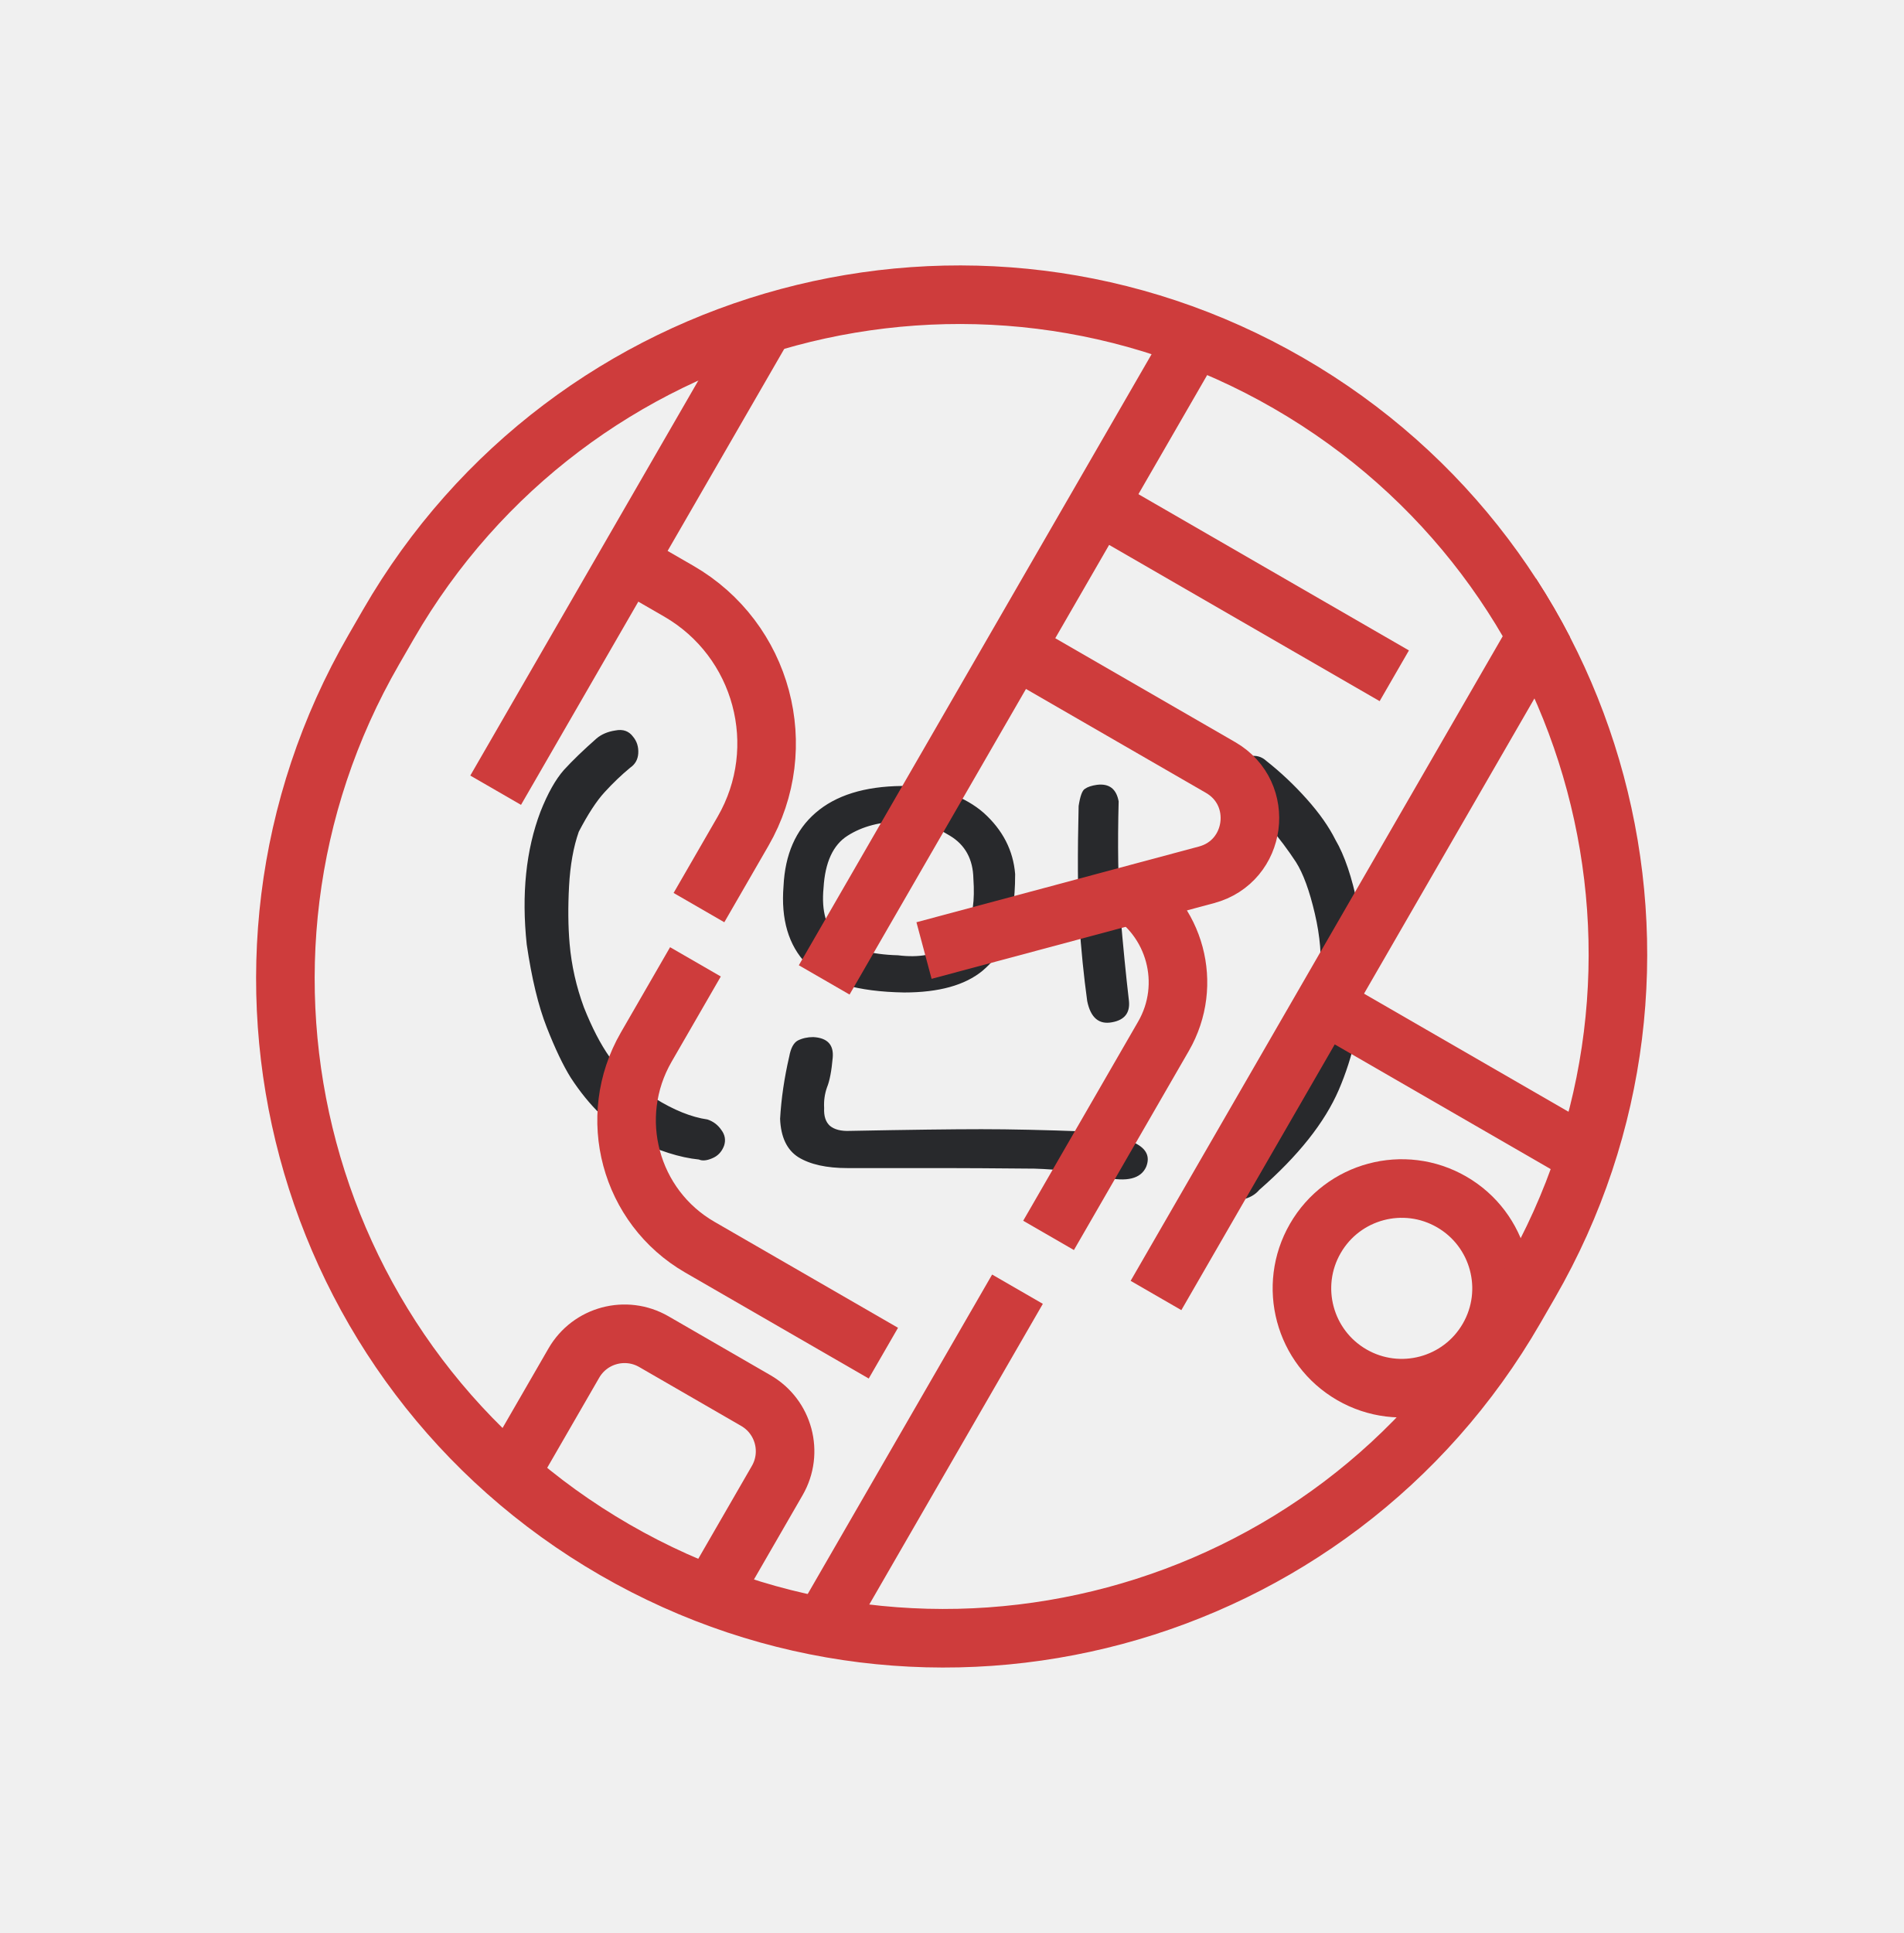
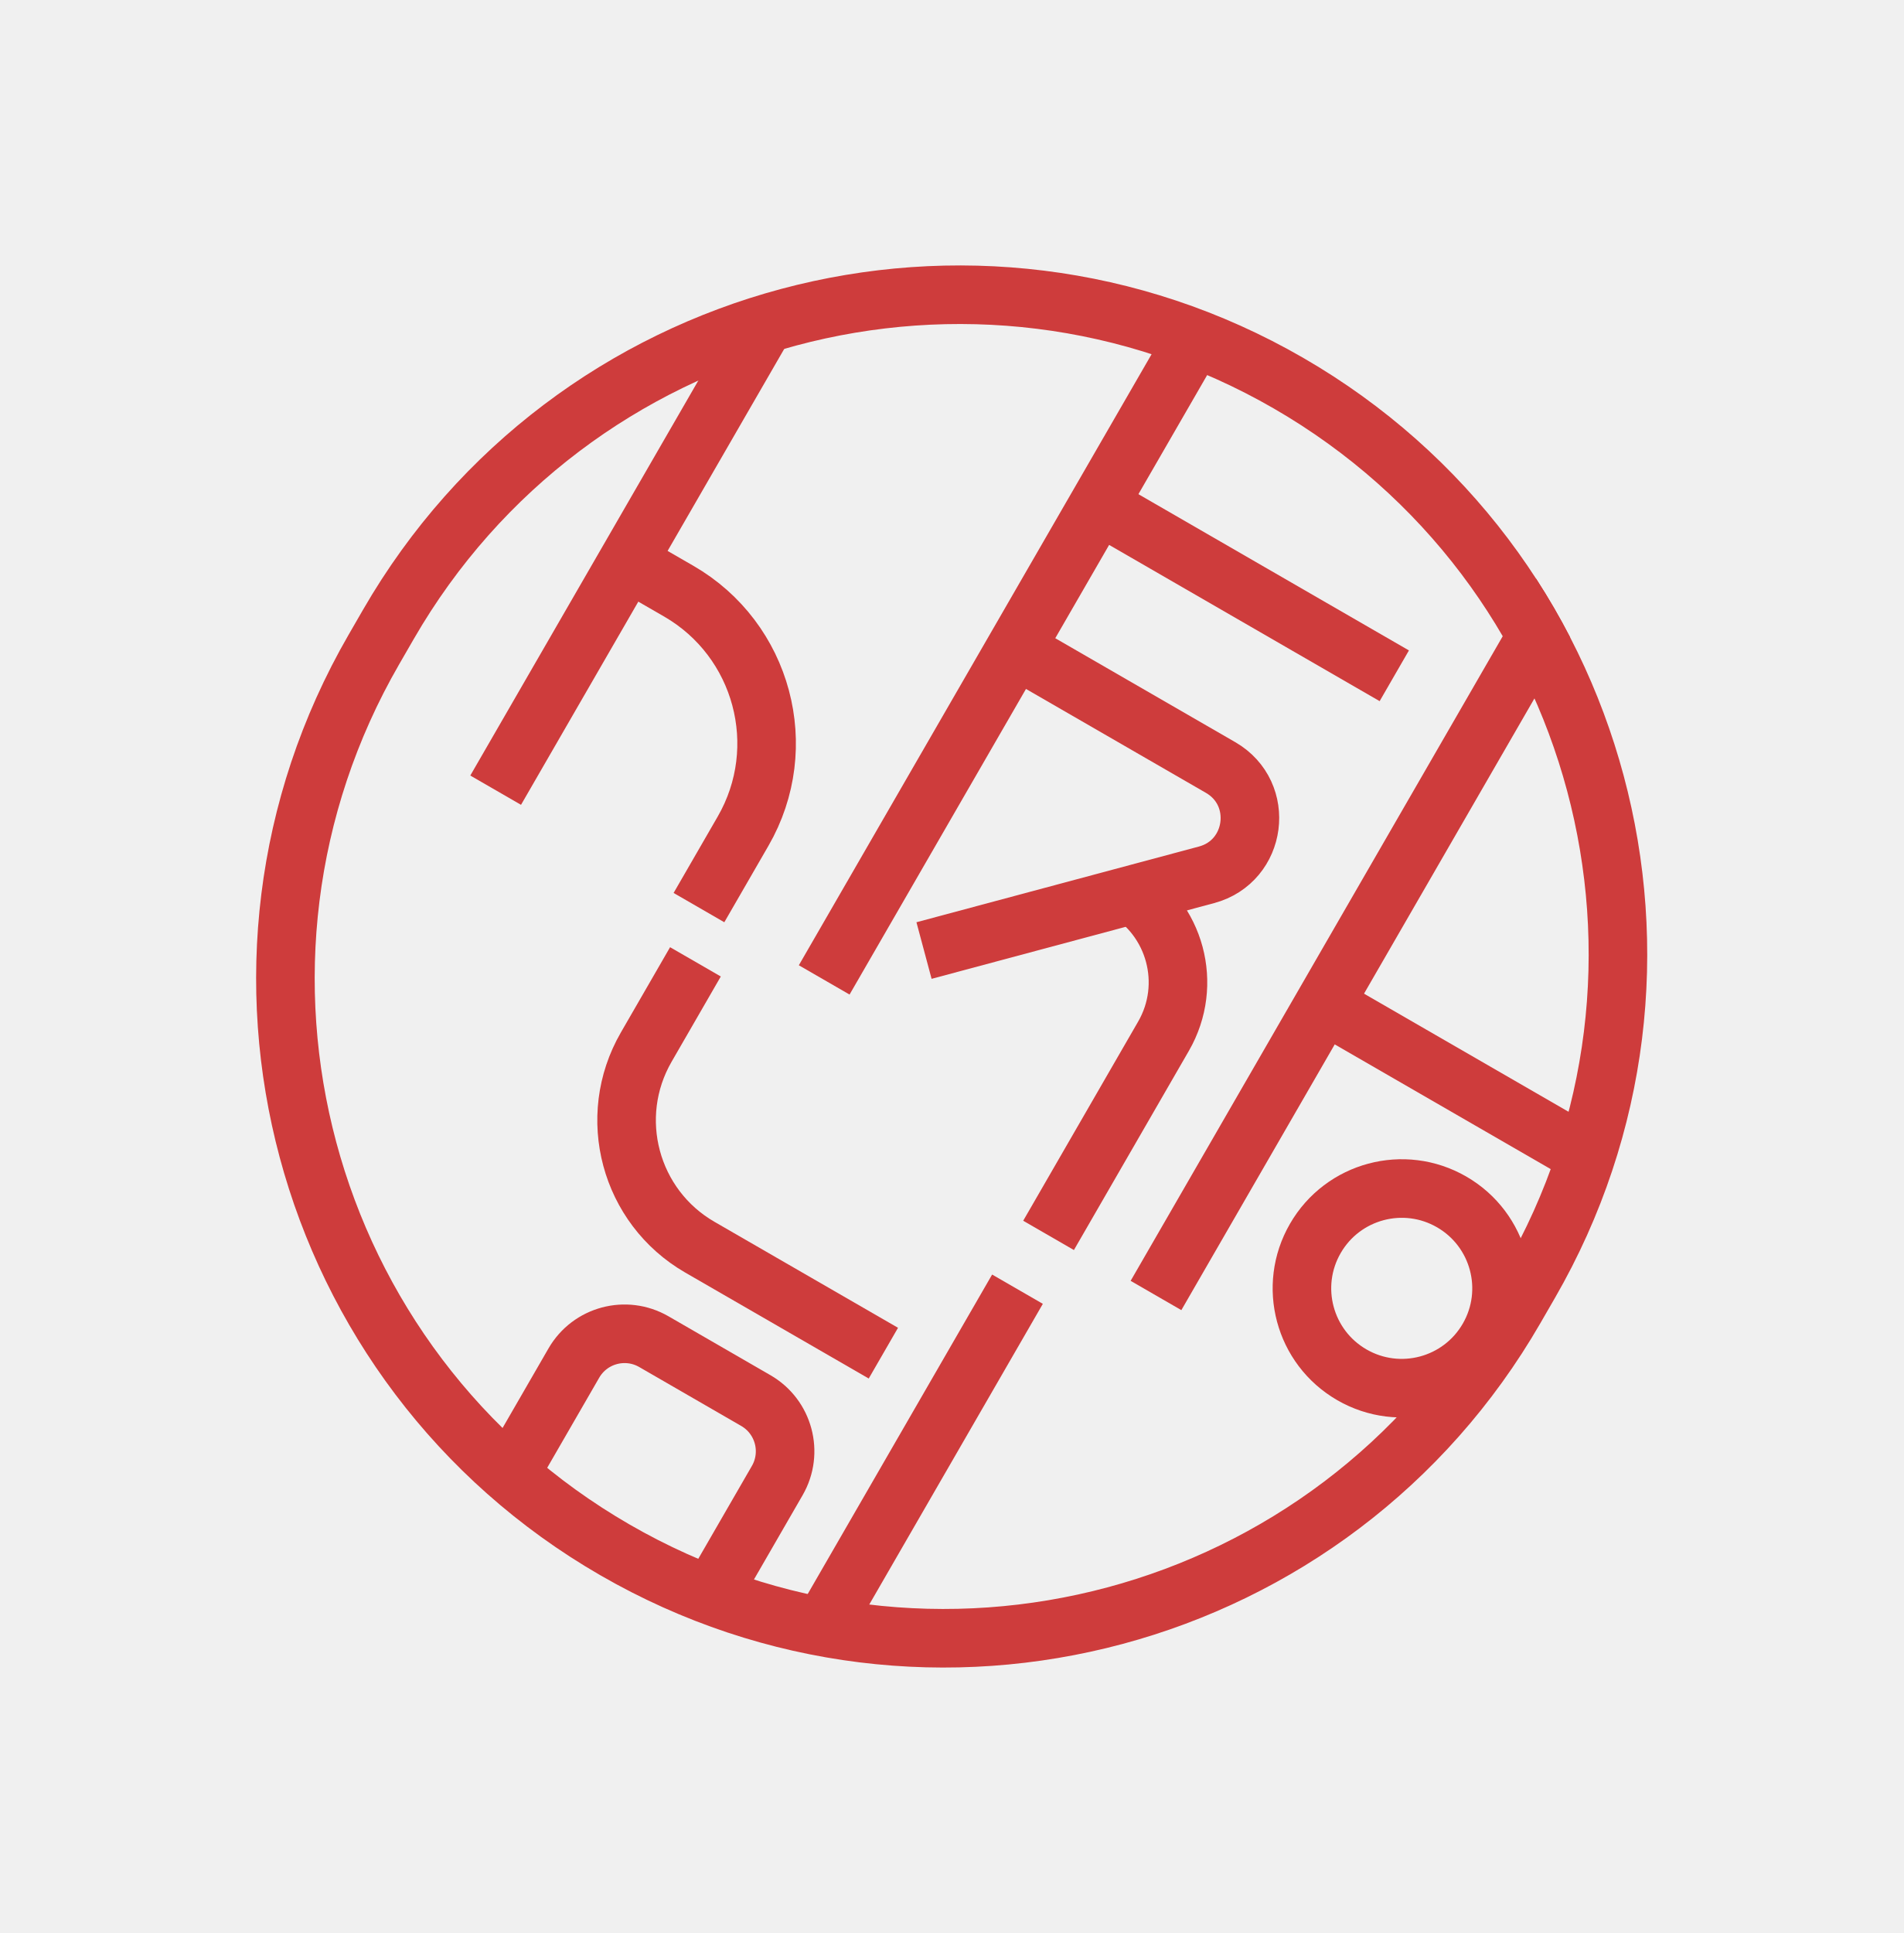
<svg xmlns="http://www.w3.org/2000/svg" width="65" height="66" viewBox="0 0 65 66" fill="none">
-   <path d="M21.523 26.211C21.224 26.458 20.931 26.738 20.645 27.051C20.371 27.35 20.078 27.799 19.766 28.398C19.583 28.919 19.473 29.538 19.434 30.254C19.395 30.97 19.401 31.628 19.453 32.227C19.518 32.969 19.681 33.691 19.941 34.395C20.215 35.085 20.508 35.651 20.82 36.094C21.198 36.628 21.712 37.096 22.363 37.5C23.014 37.904 23.613 38.145 24.16 38.223C24.355 38.288 24.512 38.405 24.629 38.574C24.759 38.743 24.792 38.926 24.727 39.121C24.648 39.329 24.512 39.473 24.316 39.551C24.134 39.629 23.984 39.642 23.867 39.59C23.216 39.525 22.48 39.29 21.66 38.887C20.853 38.47 20.13 37.773 19.492 36.797C19.232 36.38 18.958 35.807 18.672 35.078C18.385 34.349 18.158 33.405 17.988 32.246C17.897 31.387 17.891 30.579 17.969 29.824C18.047 29.069 18.21 28.366 18.457 27.715C18.704 27.09 18.971 26.615 19.258 26.289C19.557 25.963 19.928 25.605 20.371 25.215C20.54 25.072 20.755 24.98 21.016 24.941C21.276 24.889 21.478 24.961 21.621 25.156C21.751 25.312 21.81 25.501 21.797 25.723C21.784 25.931 21.693 26.094 21.523 26.211ZM37.129 34.18C37.012 33.333 36.921 32.422 36.855 31.445C36.803 30.469 36.797 29.16 36.836 27.52C36.888 27.181 36.96 26.986 37.051 26.934C37.142 26.869 37.279 26.823 37.461 26.797C37.878 26.745 38.125 26.934 38.203 27.363C38.164 28.848 38.184 30.13 38.262 31.211C38.353 32.292 38.45 33.281 38.555 34.18C38.594 34.583 38.405 34.824 37.988 34.902C37.533 34.993 37.246 34.753 37.129 34.18ZM26.641 38.203C26.68 37.513 26.784 36.803 26.953 36.074C27.005 35.788 27.103 35.605 27.246 35.527C27.402 35.449 27.578 35.41 27.773 35.41C28.255 35.436 28.477 35.671 28.438 36.113C28.398 36.569 28.333 36.908 28.242 37.129C28.164 37.35 28.131 37.585 28.145 37.832C28.131 38.105 28.197 38.307 28.34 38.438C28.496 38.568 28.724 38.626 29.023 38.613C31.042 38.574 32.539 38.555 33.516 38.555C34.505 38.555 35.684 38.581 37.051 38.633C37.415 38.646 37.721 38.691 37.969 38.77C38.229 38.835 38.49 38.919 38.75 39.023C39.154 39.219 39.284 39.492 39.141 39.844C38.958 40.247 38.483 40.365 37.715 40.195C36.96 40.026 36.165 39.928 35.332 39.902C33.913 39.889 32.917 39.883 32.344 39.883C31.784 39.883 30.651 39.883 28.945 39.883C28.229 39.883 27.669 39.759 27.266 39.512C26.875 39.264 26.667 38.828 26.641 38.203ZM34.668 29.844C34.668 30.078 34.661 30.287 34.648 30.469C34.635 30.638 34.616 30.879 34.59 31.191C34.499 31.986 34.154 32.637 33.555 33.145C32.956 33.639 32.064 33.887 30.879 33.887C29.277 33.861 28.164 33.535 27.539 32.91C26.927 32.272 26.667 31.387 26.758 30.254C26.81 29.173 27.174 28.34 27.852 27.754C28.542 27.155 29.525 26.849 30.801 26.836C31.452 26.836 31.999 26.921 32.441 27.09C32.897 27.259 33.281 27.48 33.594 27.754C34.245 28.34 34.603 29.037 34.668 29.844ZM28.125 30.312C28.047 31.12 28.216 31.699 28.633 32.051C29.062 32.402 29.74 32.591 30.664 32.617C31.393 32.708 31.973 32.598 32.402 32.285C32.845 31.973 33.118 31.537 33.223 30.977C33.262 30.703 33.268 30.378 33.242 30C33.229 29.336 32.962 28.848 32.441 28.535C31.921 28.21 31.387 28.047 30.84 28.047C30.085 28.047 29.453 28.21 28.945 28.535C28.451 28.848 28.177 29.44 28.125 30.312ZM43.242 25.977C43.737 26.367 44.199 26.803 44.629 27.285C45.059 27.767 45.384 28.229 45.605 28.672C45.918 29.206 46.172 29.954 46.367 30.918C46.575 31.881 46.647 32.715 46.582 33.418C46.491 34.824 46.204 36.087 45.723 37.207C45.241 38.327 44.336 39.466 43.008 40.625C42.865 40.794 42.669 40.905 42.422 40.957C42.175 41.022 41.973 40.97 41.816 40.801C41.673 40.671 41.589 40.488 41.562 40.254C41.55 40.02 41.621 39.831 41.777 39.688C42.832 38.815 43.613 37.891 44.121 36.914C44.642 35.938 44.961 34.746 45.078 33.34C45.143 32.689 45.085 31.973 44.902 31.191C44.72 30.41 44.505 29.824 44.258 29.434C43.984 29.017 43.691 28.626 43.379 28.262C43.066 27.897 42.708 27.552 42.305 27.227C42.175 27.096 42.09 26.921 42.051 26.699C42.012 26.478 42.064 26.296 42.207 26.152C42.311 25.97 42.467 25.859 42.676 25.82C42.897 25.781 43.086 25.833 43.242 25.977Z" fill="#28292C" />
-   <g clip-path="url(#clip0_210_4772)">
+   <g clip-path="url(#clip0_11_946)">
    <path d="M21.433 19.177L23.18 20.185C26.049 21.842 27.033 25.512 25.376 28.381L23.87 30.989" stroke="#CE3C3C" stroke-width="2" />
-     <path d="M38.388 30.351V30.351C40.148 31.368 40.752 33.619 39.735 35.38L35.809 42.181" stroke="#CE3C3C" stroke-width="2" />
-     <path d="M25.939 11.373L16.927 26.981" stroke="#CE3C3C" stroke-width="2" />
+     <path d="M38.388 30.351V30.351C40.148 31.367 40.752 33.619 39.735 35.38L35.809 42.181" stroke="#CE3C3C" stroke-width="2" />
+     <path d="M25.939 11.373L16.927 26.98" stroke="#CE3C3C" stroke-width="2" />
    <path d="M23.75 32.841L22.069 35.753C20.688 38.144 21.508 41.202 23.899 42.583L30.168 46.202" stroke="#CE3C3C" stroke-width="2" />
    <path d="M40.558 11.963L28.147 33.458" stroke="#CE3C3C" stroke-width="2" />
    <path d="M53.721 19.563L39.478 44.233" stroke="#CE3C3C" stroke-width="2" />
    <path d="M34.748 44.018L28.18 55.393" stroke="#CE3C3C" stroke-width="2" />
    <path d="M37.567 17.271L47.616 23.074" stroke="#CE3C3C" stroke-width="2" />
    <path d="M45.217 34.294L54.023 39.378" stroke="#CE3C3C" stroke-width="2" />
-     <path d="M35.017 22.357L41.685 26.206C43.228 27.097 42.924 29.409 41.203 29.87L31.556 32.455" stroke="#CE3C3C" stroke-width="2" />
-     <circle cx="47.871" cy="43.989" r="3.408" transform="rotate(30 47.8707 43.9887)" stroke="#CE3C3C" stroke-width="2" />
-     <path d="M17.371 50.396L19.597 46.541C20.149 45.584 21.372 45.257 22.329 45.809L25.811 47.82C26.768 48.372 27.096 49.595 26.543 50.552L24.144 54.708" stroke="#CE3C3C" stroke-width="2" />
+     <path d="M35.018 22.357L41.685 26.206C43.228 27.097 42.924 29.409 41.203 29.87L31.556 32.455" stroke="#CE3C3C" stroke-width="2" />
+     <circle cx="47.871" cy="43.989" r="3.408" transform="rotate(30 47.8706 43.9886)" stroke="#CE3C3C" stroke-width="2" />
+     <path d="M17.371 50.396L19.597 46.541C20.149 45.584 21.372 45.257 22.329 45.809L25.811 47.82C26.768 48.372 27.096 49.595 26.544 50.552L24.144 54.708" stroke="#CE3C3C" stroke-width="2" />
  </g>
-   <rect x="24.514" y="1.831" width="45" height="46" rx="22.5" transform="rotate(30 24.5144 1.83142)" stroke="#CE3C3C" stroke-width="2" />
+   <rect x="24.515" y="1.831" width="45" height="46" rx="22.5" transform="rotate(30 24.5145 1.83136)" stroke="#CE3C3C" stroke-width="2" />
  <defs>
-     <clipPath id="clip0_210_4772">
-       <rect x="24.148" y="0.465" width="47" height="48" rx="23.5" transform="rotate(30 24.1484 0.465393)" fill="white" />
+     <clipPath id="clip0_11_946">
+       <rect x="24.148" y="0.465" width="47" height="48" rx="23.5" transform="rotate(30 24.1484 0.465332)" fill="white" />
    </clipPath>
  </defs>
</svg>
